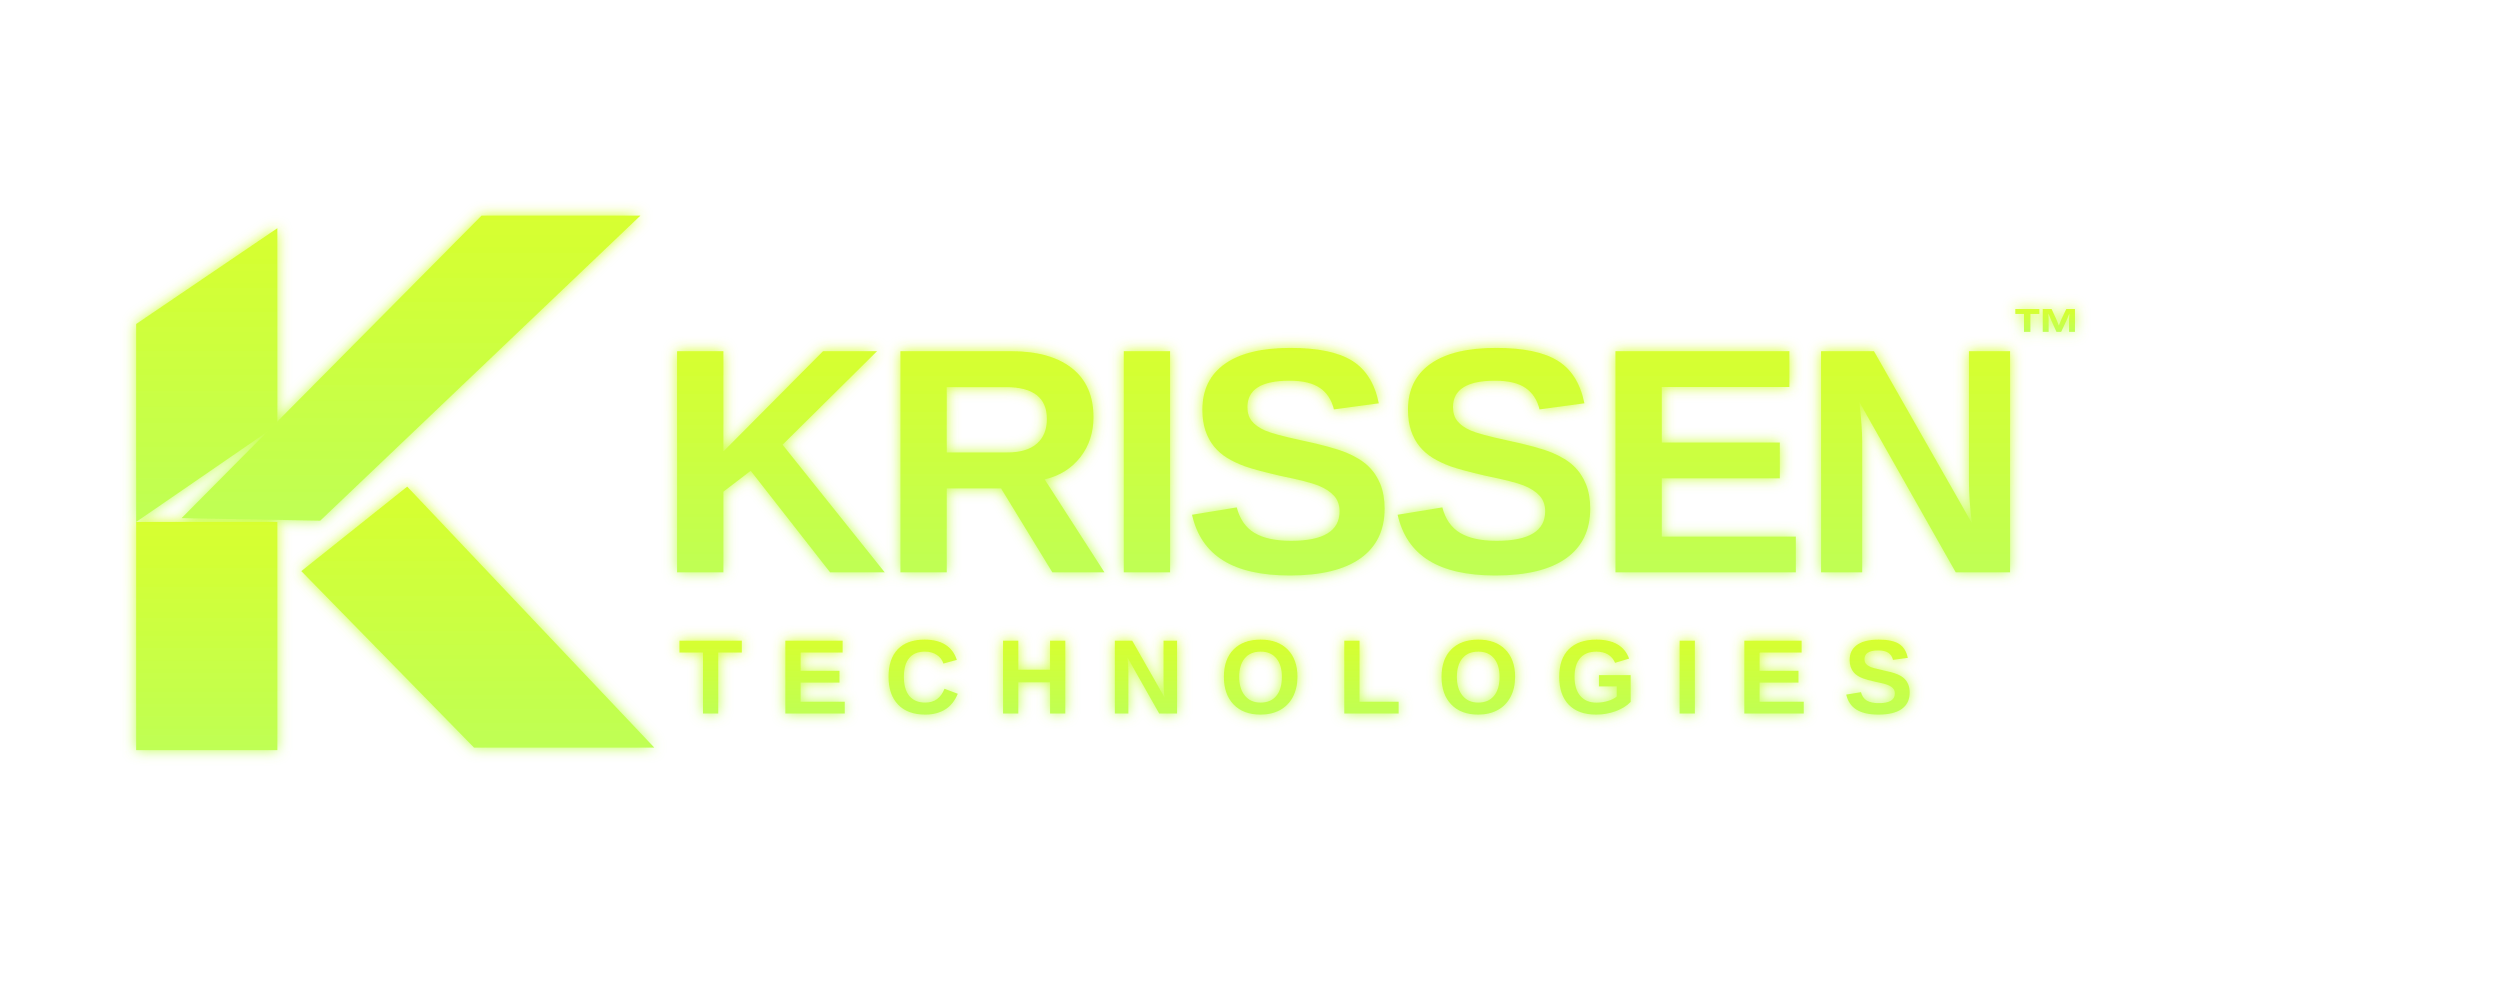
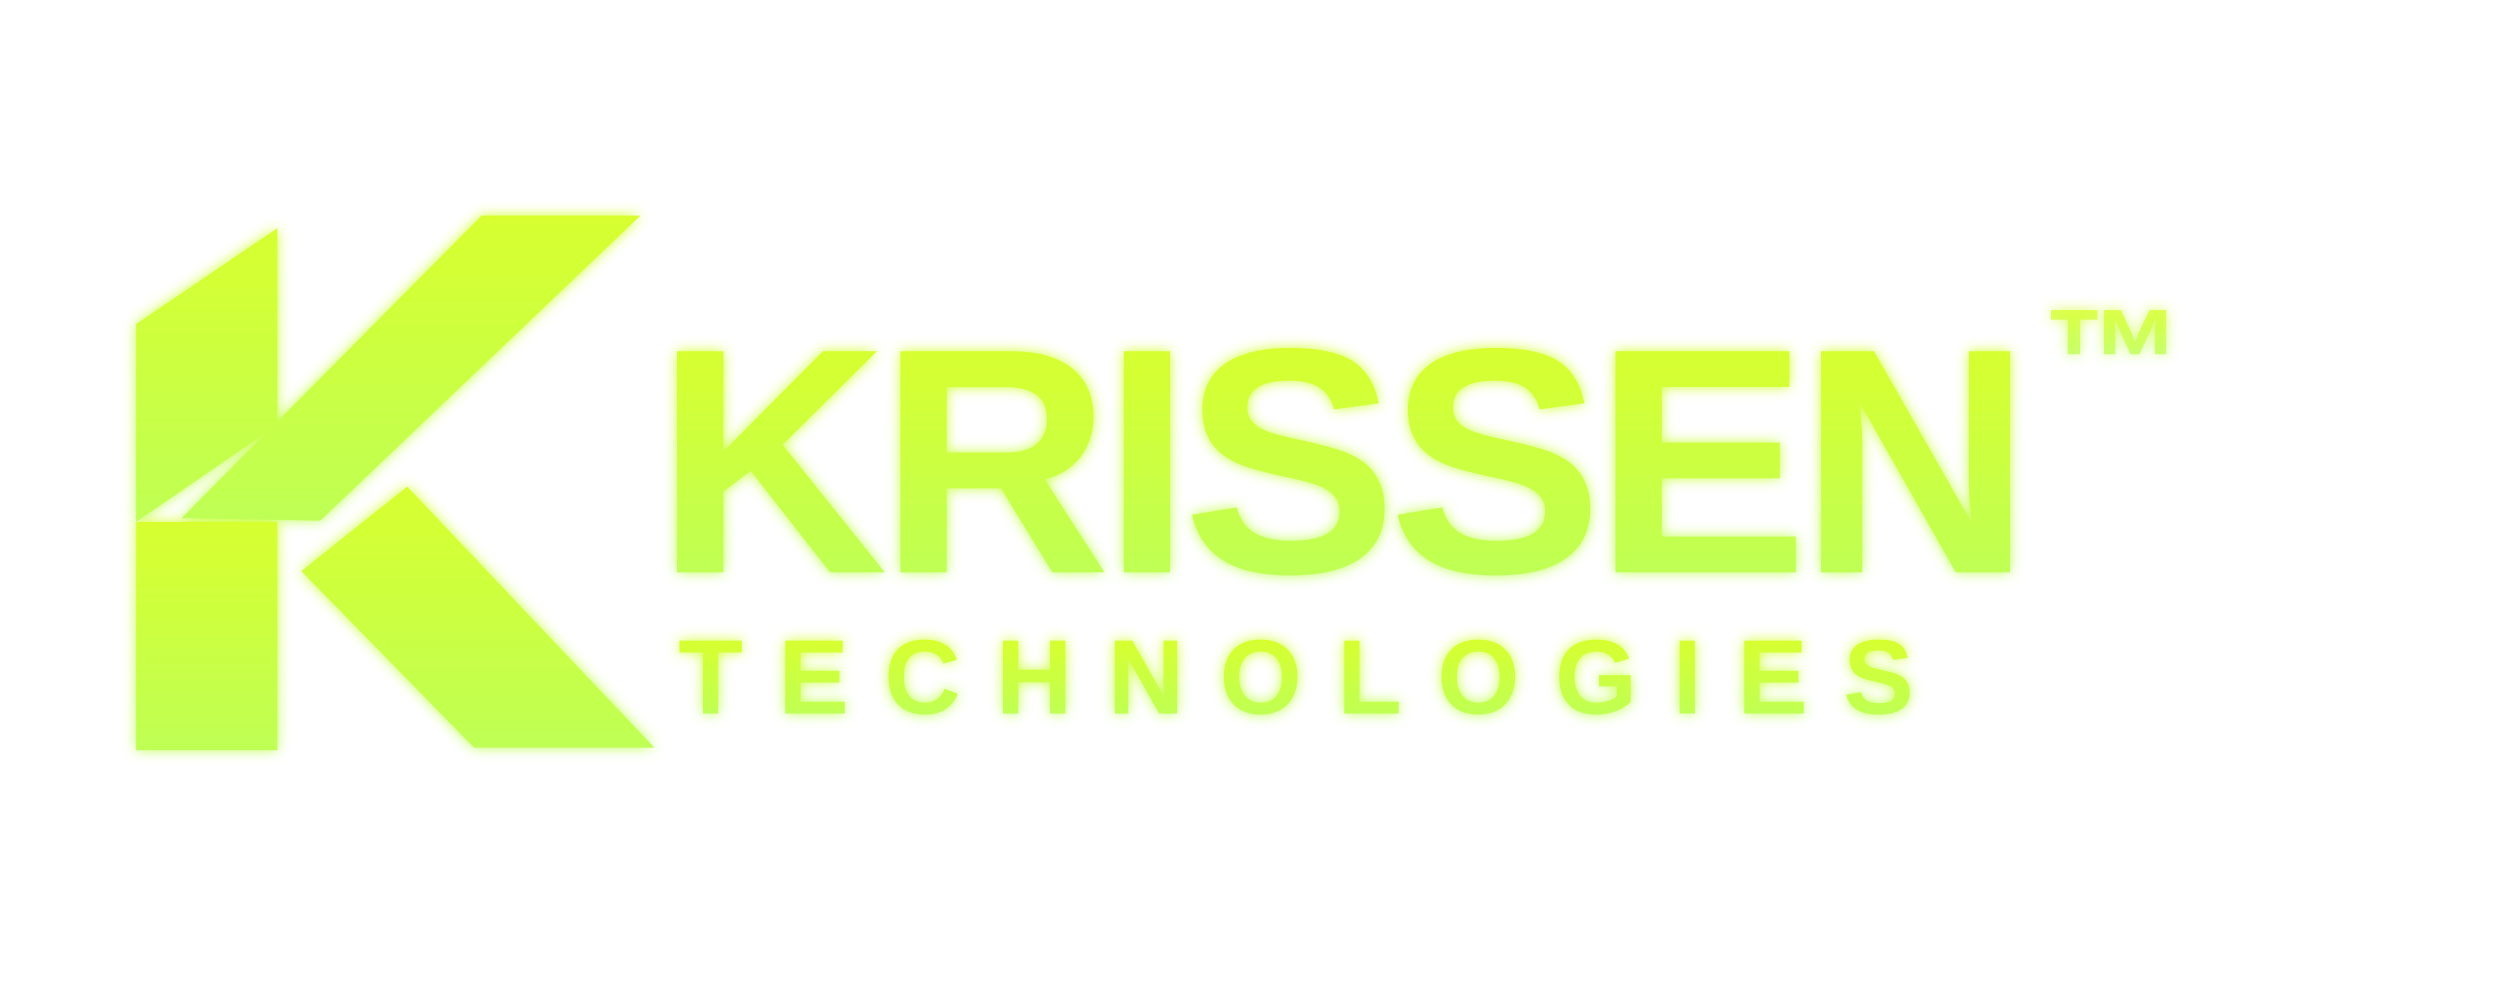
<svg xmlns="http://www.w3.org/2000/svg" viewBox="0 0 1983 793" role="img" aria-labelledby="title desc">
  <defs>
    <linearGradient id="neon" x1="0" y1="0" x2="0" y2="1">
      <stop offset="0" stop-color="#d7ff2f" />
      <stop offset="1" stop-color="#bfff54" />
    </linearGradient>
    <filter id="glow" x="-20%" y="-20%" width="140%" height="140%">
      <feGaussianBlur stdDeviation="5" result="blur" />
      <feMerge>
        <feMergeNode in="blur" />
        <feMergeNode in="SourceGraphic" />
      </feMerge>
    </filter>
  </defs>
  <g fill="url(#neon)" filter="url(#glow)">
    <path d="M108 257 220 181v156L108 414Z" />
    <path d="M108 414h112v181H108Z" />
    <path d="M144 411 382 171h126L254 413Z" />
    <path d="M239 453 323 386l196 207H376Z" />
    <text x="520" y="454" font-family="Arial, Helvetica, sans-serif" font-size="255" font-weight="800" letter-spacing="-7">KRISSEN</text>
    <text x="538" y="566" font-family="Arial, Helvetica, sans-serif" font-size="84" font-weight="700" letter-spacing="28">TECHNOLOGIES</text>
-     <text x="1595" y="285" font-family="Arial, Helvetica, sans-serif" font-size="58" font-weight="700">™</text>
+     <text x="1620" y="323" font-family="Arial, Helvetica, sans-serif" font-size="112" font-weight="700" opacity=".78">™</text>
  </g>
</svg>
